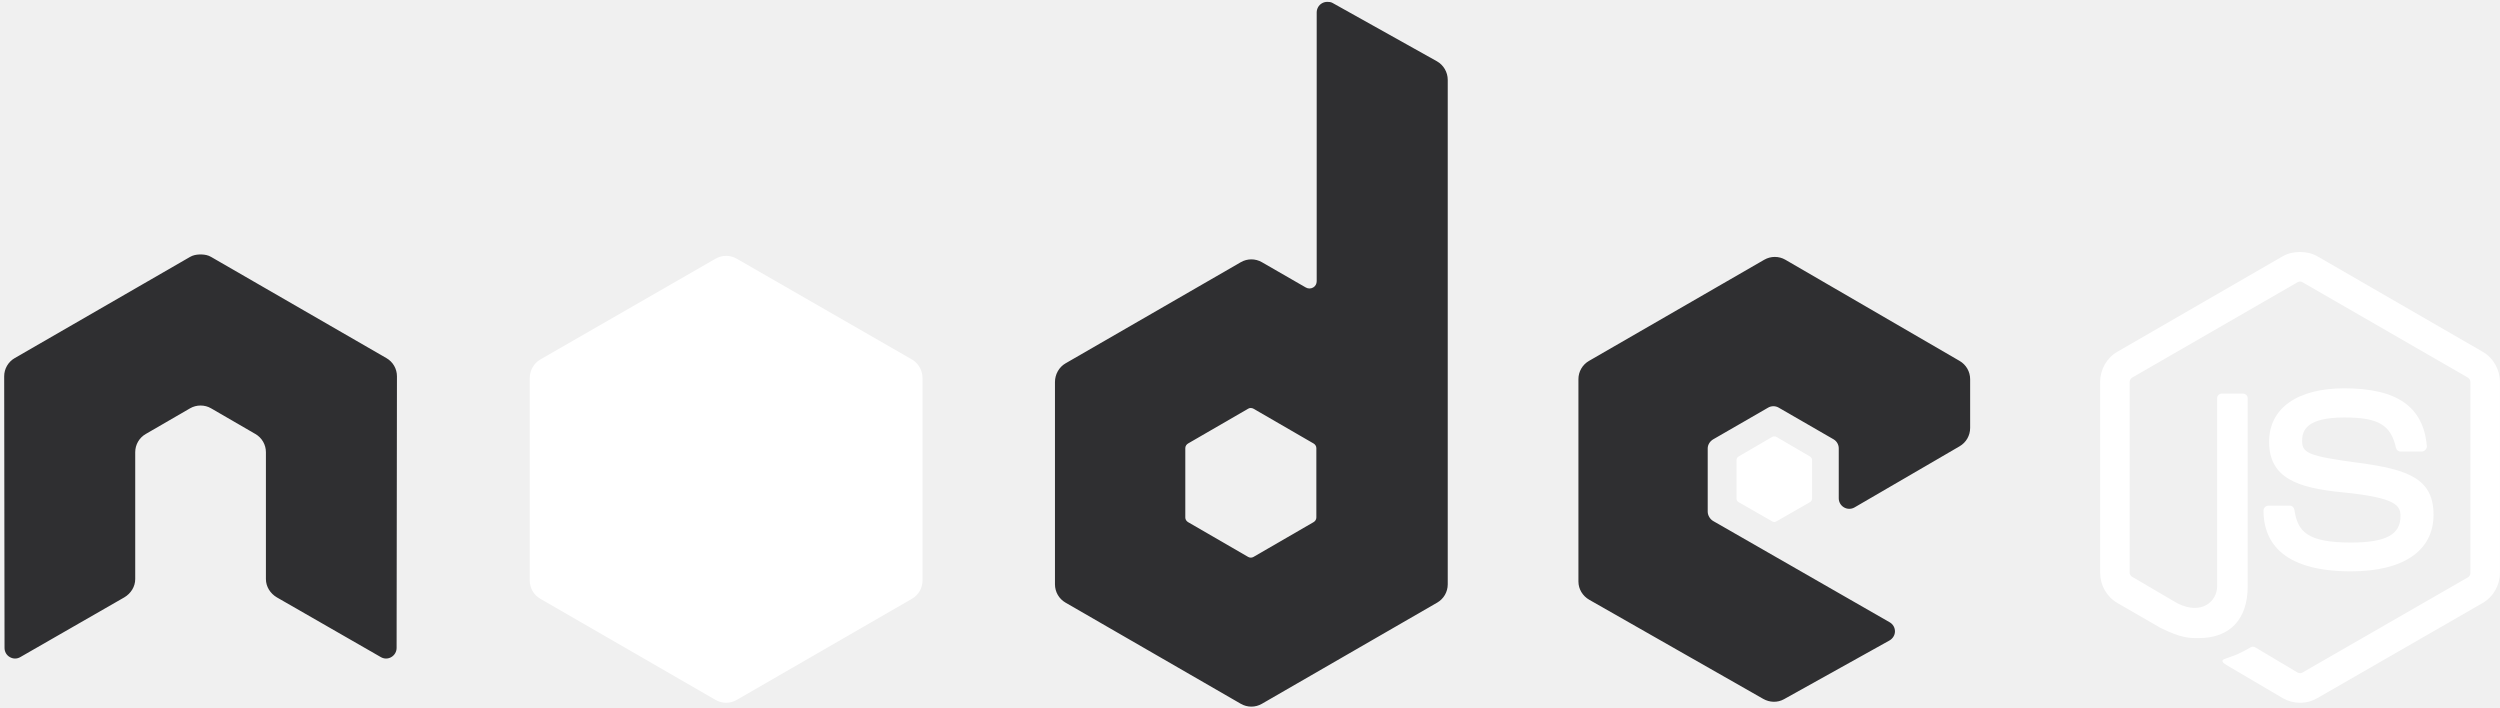
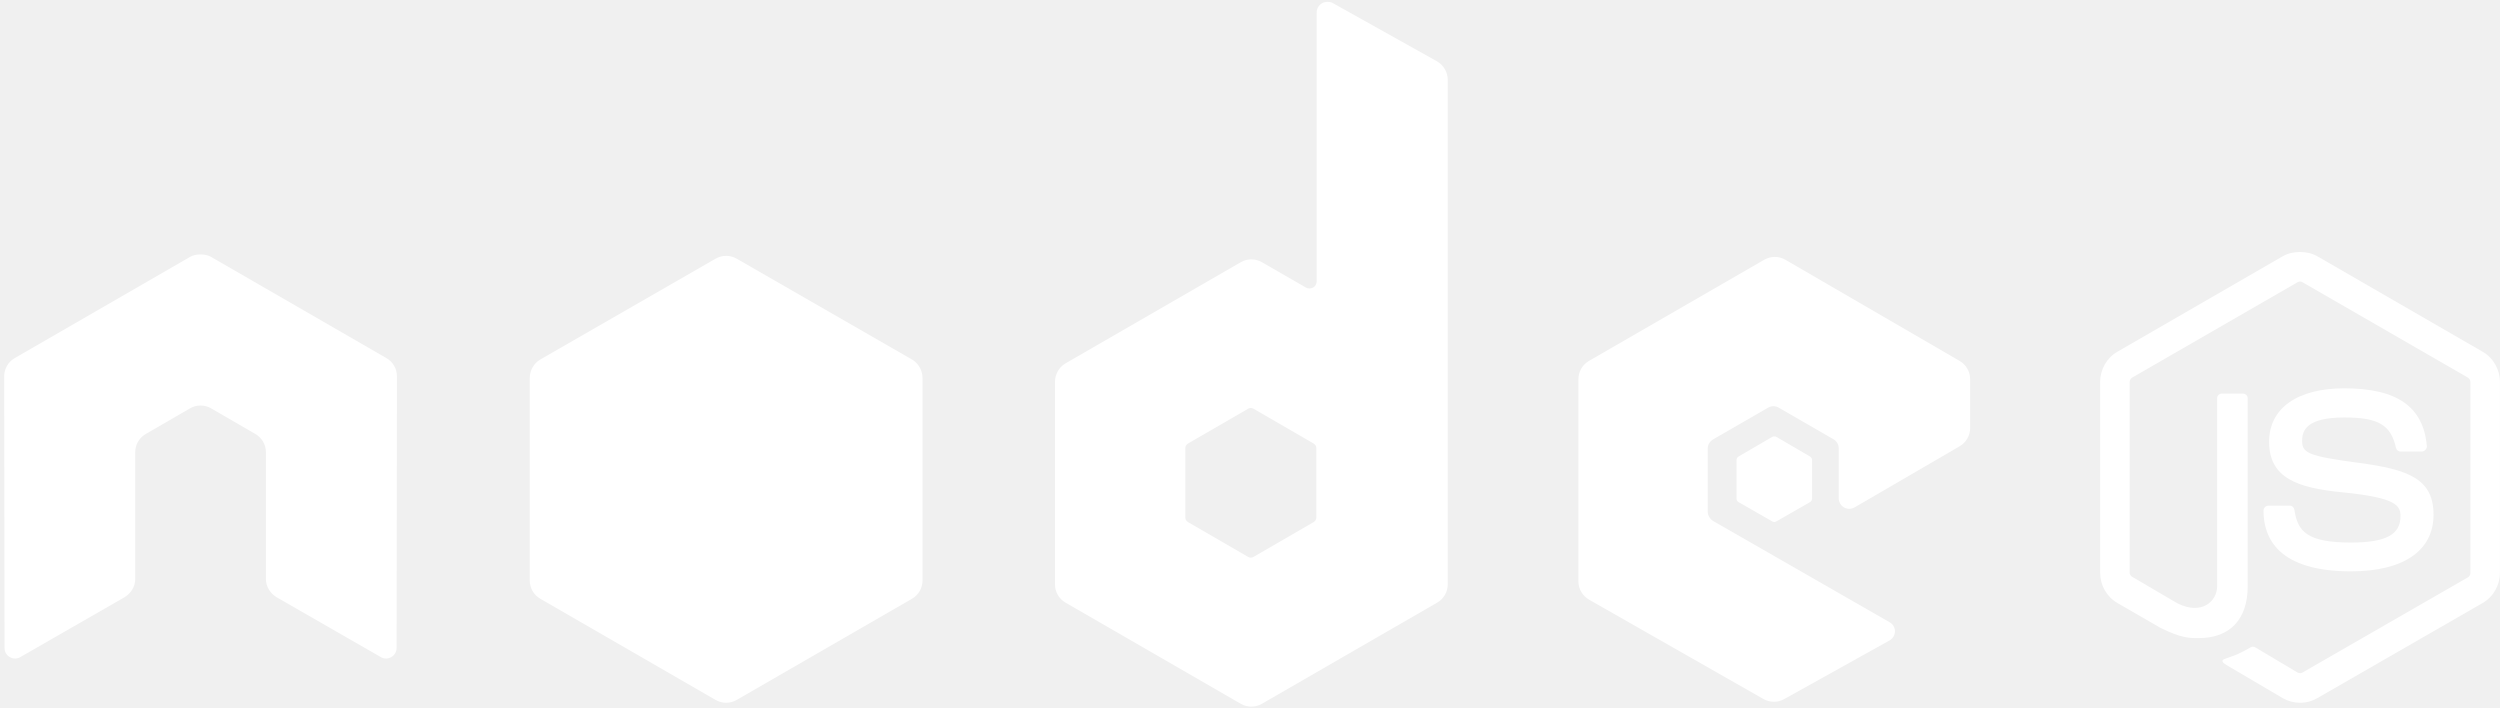
<svg xmlns="http://www.w3.org/2000/svg" width="2500" height="708" viewBox="0 0 512 145" preserveAspectRatio="xMinYMin meet">
  <g fill="#FFFFFF">
    <path d="M471.05 51.611c-1.244 0-2.454.257-3.525.863l-33.888 19.57c-2.193 1.264-3.526 3.65-3.526 6.189v39.069c0 2.537 1.333 4.92 3.526 6.187l8.85 5.109c4.3 2.119 5.885 2.086 7.842 2.086 6.366 0 10.001-3.863 10.001-10.576V81.542c0-.545-.472-.935-1.007-.935h-4.245c-.544 0-1.007.39-1.007.935v38.566c0 2.975-3.1 5.968-8.13 3.453l-9.21-5.396c-.326-.177-.576-.49-.576-.863v-39.07c0-.37.247-.747.576-.935L470.547 57.8a.998.998 0 0 1 1.007 0l33.817 19.498c.322.194.576.553.576.936v39.069c0 .373-.188.755-.504.935l-33.889 19.498c-.29.173-.69.173-1.007 0l-8.706-5.18a.905.905 0 0 0-.863 0c-2.403 1.362-2.855 1.52-5.109 2.302-.555.194-1.398.495.288 1.44l11.368 6.69a6.995 6.995 0 0 0 3.526.936 6.949 6.949 0 0 0 3.525-.935l33.889-19.499c2.193-1.275 3.525-3.65 3.525-6.187v-39.07c0-2.538-1.332-4.92-3.525-6.187l-33.889-19.57c-1.062-.607-2.28-.864-3.525-.864z" />
    <path d="M480.116 79.528c-9.65 0-15.397 4.107-15.397 10.937 0 7.408 5.704 9.444 14.966 10.36 11.08 1.085 11.943 2.712 11.943 4.893 0 3.783-3.016 5.396-10.144 5.396-8.957 0-10.925-2.236-11.584-6.691-.078-.478-.447-.864-.936-.864h-4.389c-.54 0-1.007.466-1.007 1.008 0 5.703 3.102 12.447 17.916 12.447 10.723 0 16.908-4.209 16.908-11.584 0-7.31-4.996-9.273-15.398-10.648-10.51-1.391-11.512-2.072-11.512-4.533 0-2.032.85-4.75 8.634-4.75 6.954 0 9.524 1.5 10.577 6.189.092.44.48.791.935.791h4.39c.27 0 .532-.166.719-.36.184-.207.314-.44.288-.719-.68-8.074-6.064-11.872-16.909-11.872z" />
  </g>
-   <path d="M271.821.383a2.181 2.181 0 0 0-1.08.287 2.18 2.18 0 0 0-1.079 1.871v55.042c0 .54-.251 1.024-.719 1.295a1.501 1.501 0 0 1-1.511 0l-8.994-5.18a4.31 4.31 0 0 0-4.317 0l-35.903 20.721c-1.342.775-2.158 2.264-2.158 3.814v41.443c0 1.548.817 2.966 2.158 3.741l35.903 20.722a4.3 4.3 0 0 0 4.317 0l35.903-20.722a4.308 4.308 0 0 0 2.159-3.741V16.356a4.386 4.386 0 0 0-2.23-3.814L272.9.598c-.335-.187-.707-.22-1.079-.215zM40.861 52.115c-.684.027-1.328.147-1.942.503L3.015 73.34a4.3 4.3 0 0 0-2.158 3.741L.929 132.7c0 .773.399 1.492 1.079 1.87a2.096 2.096 0 0 0 2.159 0l21.297-12.231c1.349-.802 2.23-2.196 2.23-3.742V92.623c0-1.55.815-2.972 2.159-3.742l9.065-5.252a4.251 4.251 0 0 1 2.159-.576c.74 0 1.5.185 2.158.576l9.066 5.252a4.296 4.296 0 0 1 2.159 3.742v25.973c0 1.546.89 2.95 2.23 3.742l21.297 12.232a2.096 2.096 0 0 0 2.159 0 2.164 2.164 0 0 0 1.08-1.871l.07-55.618a4.28 4.28 0 0 0-2.158-3.741L43.235 52.618c-.607-.356-1.253-.475-1.942-.503h-.432zm322.624.503c-.75 0-1.485.19-2.158.576l-35.903 20.722a4.306 4.306 0 0 0-2.159 3.741V119.1c0 1.559.878 2.971 2.23 3.742l35.616 20.29c1.315.75 2.921.807 4.245.07l21.585-12.015c.685-.38 1.148-1.09 1.151-1.87a2.126 2.126 0 0 0-1.079-1.871l-36.119-20.722c-.676-.386-1.151-1.167-1.151-1.943v-12.95c0-.775.48-1.485 1.151-1.871l11.224-6.476a2.155 2.155 0 0 1 2.159 0L375.5 89.96a2.152 2.152 0 0 1 1.08 1.87v10.217a2.15 2.15 0 0 0 1.079 1.87c.673.389 1.487.39 2.158 0L401.331 91.4a4.325 4.325 0 0 0 2.159-3.742v-10c0-1.545-.82-2.966-2.159-3.742l-35.687-20.722a4.279 4.279 0 0 0-2.159-.575zm-107.35 30.939c.188 0 .408.046.576.143l12.304 7.123c.334.193.576.55.576.935v14.246c0 .387-.24.743-.576.936l-12.304 7.123a1.088 1.088 0 0 1-1.079 0l-12.303-7.123c-.335-.194-.576-.549-.576-.936V91.758c0-.386.242-.74.576-.935l12.303-7.122a.948.948 0 0 1 .504-.143v-.001z" fill="#2f2f31" />
+   <path d="M271.821.383a2.181 2.181 0 0 0-1.08.287 2.18 2.18 0 0 0-1.079 1.871v55.042c0 .54-.251 1.024-.719 1.295a1.501 1.501 0 0 1-1.511 0l-8.994-5.18a4.31 4.31 0 0 0-4.317 0l-35.903 20.721c-1.342.775-2.158 2.264-2.158 3.814v41.443c0 1.548.817 2.966 2.158 3.741l35.903 20.722a4.3 4.3 0 0 0 4.317 0l35.903-20.722a4.308 4.308 0 0 0 2.159-3.741V16.356a4.386 4.386 0 0 0-2.23-3.814L272.9.598c-.335-.187-.707-.22-1.079-.215zM40.861 52.115c-.684.027-1.328.147-1.942.503L3.015 73.34a4.3 4.3 0 0 0-2.158 3.741L.929 132.7c0 .773.399 1.492 1.079 1.87a2.096 2.096 0 0 0 2.159 0l21.297-12.231c1.349-.802 2.23-2.196 2.23-3.742V92.623c0-1.55.815-2.972 2.159-3.742l9.065-5.252a4.251 4.251 0 0 1 2.159-.576c.74 0 1.5.185 2.158.576l9.066 5.252a4.296 4.296 0 0 1 2.159 3.742v25.973c0 1.546.89 2.95 2.23 3.742l21.297 12.232a2.096 2.096 0 0 0 2.159 0 2.164 2.164 0 0 0 1.08-1.871l.07-55.618a4.28 4.28 0 0 0-2.158-3.741L43.235 52.618c-.607-.356-1.253-.475-1.942-.503h-.432zm322.624.503c-.75 0-1.485.19-2.158.576l-35.903 20.722a4.306 4.306 0 0 0-2.159 3.741V119.1c0 1.559.878 2.971 2.23 3.742l35.616 20.29c1.315.75 2.921.807 4.245.07l21.585-12.015c.685-.38 1.148-1.09 1.151-1.87a2.126 2.126 0 0 0-1.079-1.871l-36.119-20.722c-.676-.386-1.151-1.167-1.151-1.943v-12.95c0-.775.48-1.485 1.151-1.871l11.224-6.476a2.155 2.155 0 0 1 2.159 0L375.5 89.96a2.152 2.152 0 0 1 1.08 1.87v10.217a2.15 2.15 0 0 0 1.079 1.87c.673.389 1.487.39 2.158 0L401.331 91.4a4.325 4.325 0 0 0 2.159-3.742v-10c0-1.545-.82-2.966-2.159-3.742l-35.687-20.722a4.279 4.279 0 0 0-2.159-.575zm-107.35 30.939c.188 0 .408.046.576.143l12.304 7.123c.334.193.576.55.576.935v14.246c0 .387-.24.743-.576.936l-12.304 7.123a1.088 1.088 0 0 1-1.079 0l-12.303-7.123c-.335-.194-.576-.549-.576-.936V91.758c0-.386.242-.74.576-.935l12.303-7.122a.948.948 0 0 1 .504-.143v-.001z" fill="#FFFFFF" />
  <path d="M148.714 52.402c-.748 0-1.488.19-2.158.576l-35.903 20.65c-1.343.773-2.159 2.265-2.159 3.813v41.443c0 1.55.817 2.966 2.159 3.742l35.903 20.721a4.297 4.297 0 0 0 4.317 0l35.903-20.721a4.308 4.308 0 0 0 2.158-3.742V77.441c0-1.55-.816-3.04-2.158-3.813l-35.903-20.65a4.297 4.297 0 0 0-2.159-.576zM363.413 89.385c-.143 0-.302 0-.431.072l-6.907 4.029a.84.84 0 0 0-.432.72v7.914c0 .298.172.571.432.72l6.907 3.957c.259.15.535.15.791 0l6.907-3.958a.846.846 0 0 0 .432-.719v-7.915a.846.846 0 0 0-.432-.719l-6.907-4.03c-.128-.075-.216-.07-.36-.07z" fill="#FFFFFF" />
</svg>
